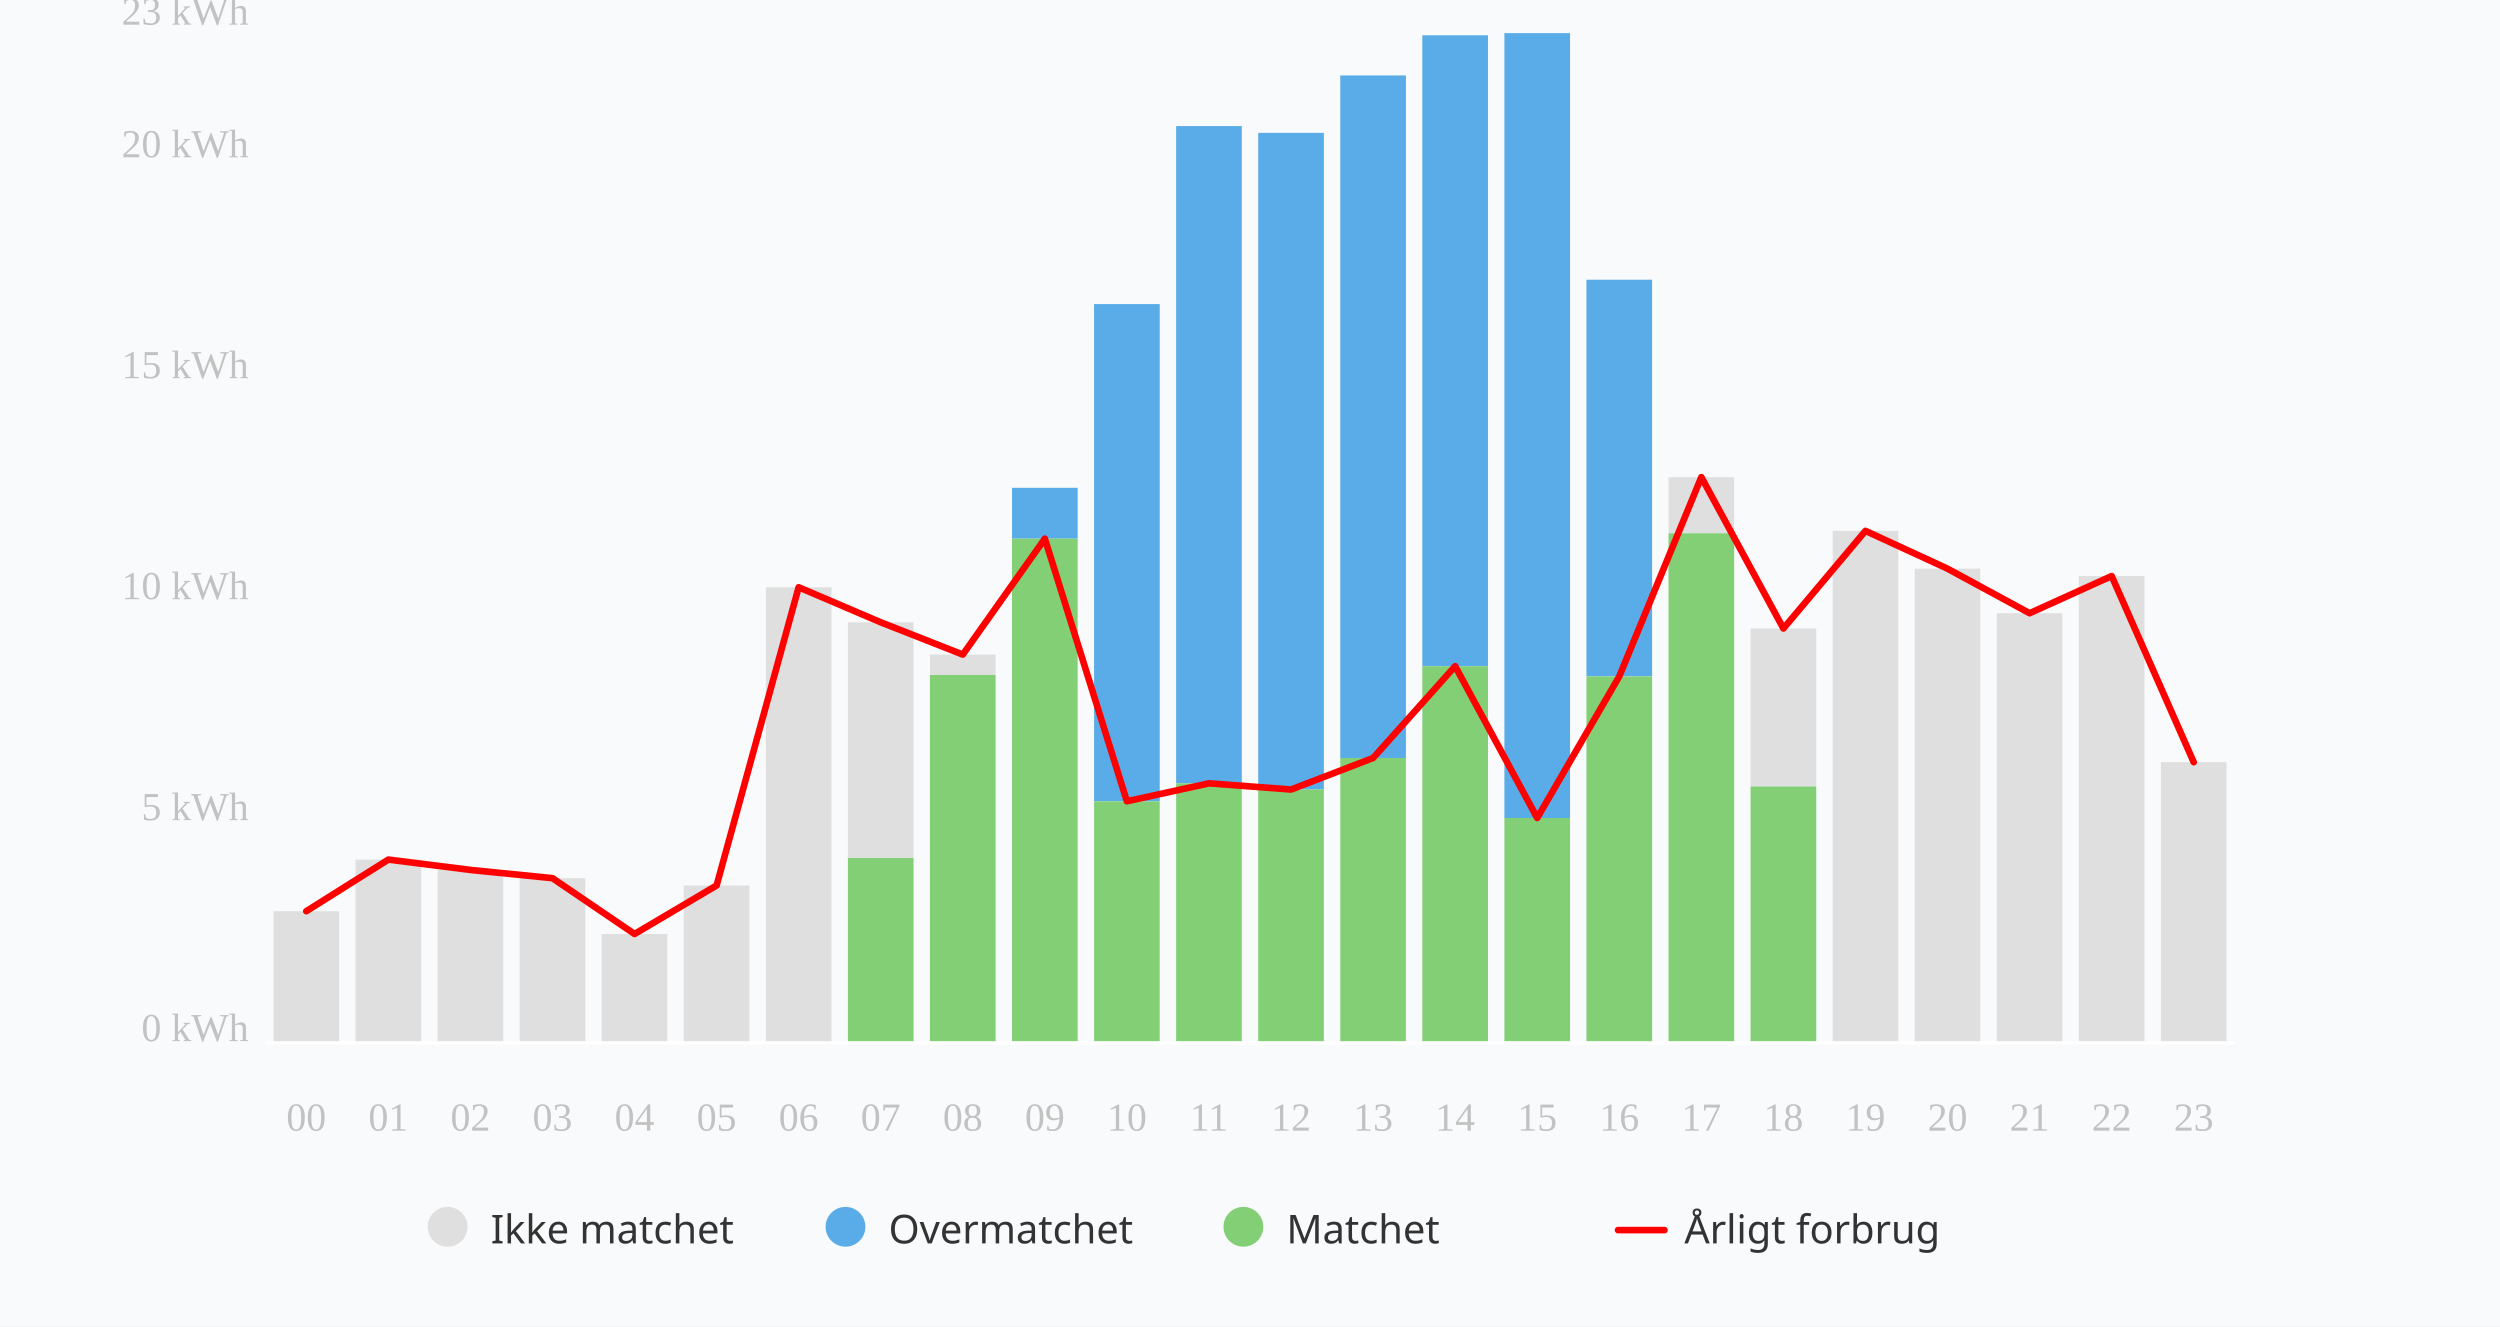
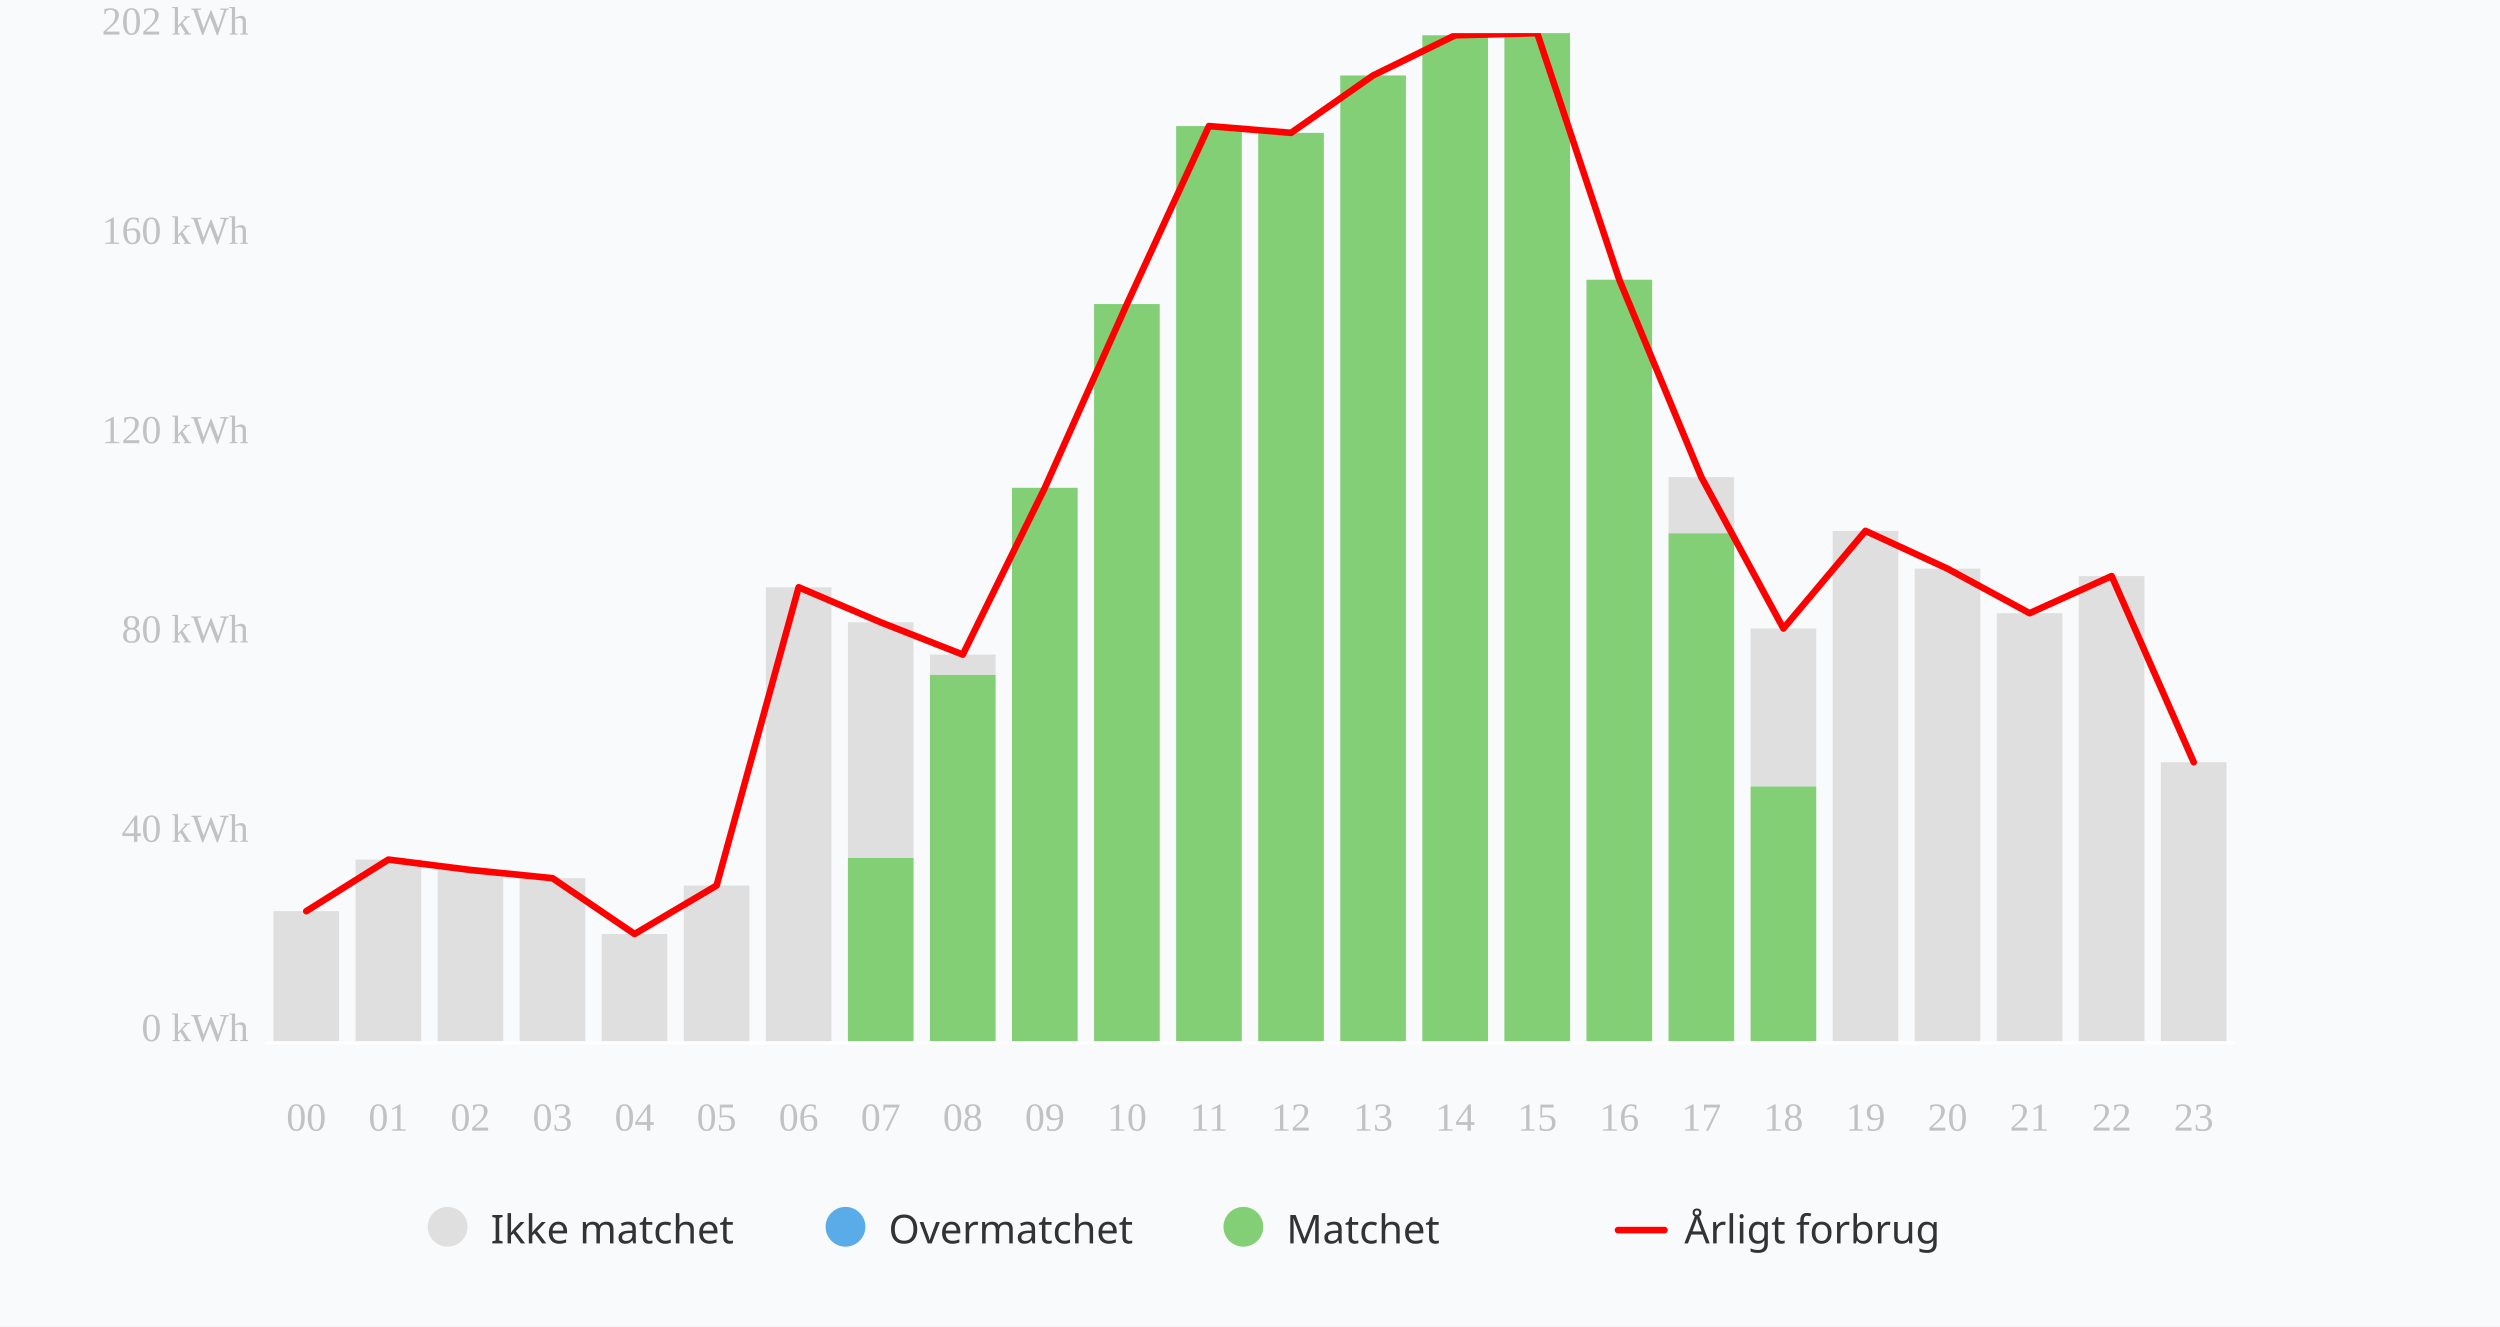
<svg xmlns="http://www.w3.org/2000/svg" class="highcharts-root" viewBox="0 0 754 400" preserveAspectRatio="xMidYMid meet" style="width: 100%; height: auto; display: block;" role="img">
  <defs>
    <filter id="drop-shadow">
      <feDropShadow dx="1" dy="1" flood-color="#000000" flood-opacity="0.75" stdDeviation="2.5" />
    </filter>
    <clipPath id="chart-area">
      <rect x="0" y="0" width="594" height="304" fill="none" />
    </clipPath>
  </defs>
  <rect fill="#F9FAFB" class="highcharts-background" x="0" y="0" width="754" height="400" rx="0" ry="0" />
  <g class="highcharts-grid highcharts-xaxis-grid" data-z-index="1">
    <path fill="none" stroke="#e6e6e6" stroke-width="0" data-z-index="1" class="highcharts-grid-line" d="M 80 10 L 80 314" opacity="1" />
    <path fill="none" stroke="#e6e6e6" stroke-width="0" data-z-index="1" class="highcharts-grid-line" d="M 104.75 10 L 104.75 314" opacity="1" />
    <path fill="none" stroke="#e6e6e6" stroke-width="0" data-z-index="1" class="highcharts-grid-line" d="M 129.5 10 L 129.5 314" opacity="1" />
    <path fill="none" stroke="#e6e6e6" stroke-width="0" data-z-index="1" class="highcharts-grid-line" d="M 154.25 10 L 154.25 314" opacity="1" />
    <path fill="none" stroke="#e6e6e6" stroke-width="0" data-z-index="1" class="highcharts-grid-line" d="M 179 10 L 179 314" opacity="1" />
    <path fill="none" stroke="#e6e6e6" stroke-width="0" data-z-index="1" class="highcharts-grid-line" d="M 203.75 10 L 203.75 314" opacity="1" />
    <path fill="none" stroke="#e6e6e6" stroke-width="0" data-z-index="1" class="highcharts-grid-line" d="M 228.5 10 L 228.5 314" opacity="1" />
    <path fill="none" stroke="#e6e6e6" stroke-width="0" data-z-index="1" class="highcharts-grid-line" d="M 253.25 10 L 253.25 314" opacity="1" />
    <path fill="none" stroke="#e6e6e6" stroke-width="0" data-z-index="1" class="highcharts-grid-line" d="M 278 10 L 278 314" opacity="1" />
    <path fill="none" stroke="#e6e6e6" stroke-width="0" data-z-index="1" class="highcharts-grid-line" d="M 302.75 10 L 302.75 314" opacity="1" />
    <path fill="none" stroke="#e6e6e6" stroke-width="0" data-z-index="1" class="highcharts-grid-line" d="M 327.5 10 L 327.5 314" opacity="1" />
    <path fill="none" stroke="#e6e6e6" stroke-width="0" data-z-index="1" class="highcharts-grid-line" d="M 352.25 10 L 352.25 314" opacity="1" />
    <path fill="none" stroke="#e6e6e6" stroke-width="0" data-z-index="1" class="highcharts-grid-line" d="M 377 10 L 377 314" opacity="1" />
    <path fill="none" stroke="#e6e6e6" stroke-width="0" data-z-index="1" class="highcharts-grid-line" d="M 401.75 10 L 401.75 314" opacity="1" />
    <path fill="none" stroke="#e6e6e6" stroke-width="0" data-z-index="1" class="highcharts-grid-line" d="M 426.5 10 L 426.5 314" opacity="1" />
    <path fill="none" stroke="#e6e6e6" stroke-width="0" data-z-index="1" class="highcharts-grid-line" d="M 451.25 10 L 451.25 314" opacity="1" />
    <path fill="none" stroke="#e6e6e6" stroke-width="0" data-z-index="1" class="highcharts-grid-line" d="M 476 10 L 476 314" opacity="1" />
    <path fill="none" stroke="#e6e6e6" stroke-width="0" data-z-index="1" class="highcharts-grid-line" d="M 500.75 10 L 500.75 314" opacity="1" />
    <path fill="none" stroke="#e6e6e6" stroke-width="0" data-z-index="1" class="highcharts-grid-line" d="M 525.5 10 L 525.5 314" opacity="1" />
    <path fill="none" stroke="#e6e6e6" stroke-width="0" data-z-index="1" class="highcharts-grid-line" d="M 550.25 10 L 550.25 314" opacity="1" />
    <path fill="none" stroke="#e6e6e6" stroke-width="0" data-z-index="1" class="highcharts-grid-line" d="M 575 10 L 575 314" opacity="1" />
    <path fill="none" stroke="#e6e6e6" stroke-width="0" data-z-index="1" class="highcharts-grid-line" d="M 599.75 10 L 599.75 314" opacity="1" />
    <path fill="none" stroke="#e6e6e6" stroke-width="0" data-z-index="1" class="highcharts-grid-line" d="M 624.5 10 L 624.5 314" opacity="1" />
    <path fill="none" stroke="#e6e6e6" stroke-width="0" data-z-index="1" class="highcharts-grid-line" d="M 649.25 10 L 649.25 314" opacity="1" />
    <path fill="none" stroke="#e6e6e6" stroke-width="0" data-z-index="1" class="highcharts-grid-line" d="M 674 10 L 674 314" opacity="1" />
  </g>
  <g class="highcharts-axis highcharts-xaxis" data-z-index="2">
    <path fill="none" class="highcharts-axis-line" stroke="#ffffff" stroke-width="1" d="M 80 314.5 L 674 314.5" />
  </g>
  <g class="highcharts-series-group" data-z-index="3" transform="translate(80,10)">
    <g class="highcharts-series highcharts-series-0 highcharts-column-series" data-z-index="0.1" opacity="1" clip-path="url(#chart-area)">
-       <rect x="2.475" y="264.812" width="19.8" height="39.188" fill="#DFDFDF" />
-       <rect x="27.225" y="249.254" width="19.8" height="54.746" fill="#DFDFDF" />
-       <rect x="51.975" y="252.374" width="19.8" height="51.626" fill="#DFDFDF" />
-       <rect x="76.725" y="254.855" width="19.8" height="49.145" fill="#DFDFDF" />
-       <rect x="101.475" y="271.689" width="19.8" height="32.311" fill="#DFDFDF" />
-       <rect x="126.225" y="257.061" width="19.8" height="46.939" fill="#DFDFDF" />
-       <rect x="150.975" y="167.121" width="19.8" height="136.879" fill="#DFDFDF" />
-       <rect x="175.725" y="177.684" width="19.8" height="71.092" fill="#DFDFDF" />
-       <rect x="200.475" y="187.421" width="19.8" height="6.14" fill="#DFDFDF" />
-       <rect x="423.225" y="133.913" width="19.8" height="16.924" fill="#DFDFDF" />
-       <rect x="447.975" y="179.551" width="19.8" height="47.656" fill="#DFDFDF" />
-       <rect x="472.725" y="150.112" width="19.8" height="153.888" fill="#DFDFDF" />
-       <rect x="497.475" y="161.518" width="19.8" height="142.482" fill="#DFDFDF" />
-       <rect x="522.225" y="174.944" width="19.8" height="129.056" fill="#DFDFDF" />
-       <rect x="546.975" y="163.741" width="19.8" height="140.259" fill="#DFDFDF" />
-       <rect x="571.725" y="219.871" width="19.8" height="84.129" fill="#DFDFDF" />
+       <rect x="2.475" y="264.807" width="19.8" height="39.193" fill="#DFDFDF" />
+       <rect x="27.225" y="249.253" width="19.8" height="54.747" fill="#DFDFDF" />
+       <rect x="51.975" y="252.379" width="19.8" height="51.621" fill="#DFDFDF" />
+       <rect x="76.725" y="254.858" width="19.8" height="49.142" fill="#DFDFDF" />
+       <rect x="101.475" y="271.69" width="19.8" height="32.31" fill="#DFDFDF" />
+       <rect x="126.225" y="257.067" width="19.8" height="46.933" fill="#DFDFDF" />
+       <rect x="150.975" y="167.124" width="19.8" height="136.876" fill="#DFDFDF" />
+       <rect x="175.725" y="177.689" width="19.8" height="71.086" fill="#DFDFDF" />
+       <rect x="200.475" y="187.427" width="19.8" height="6.133" fill="#DFDFDF" />
+       <rect x="423.225" y="133.912" width="19.8" height="16.925" fill="#DFDFDF" />
+       <rect x="447.975" y="179.553" width="19.8" height="47.655" fill="#DFDFDF" />
+       <rect x="472.725" y="150.113" width="19.8" height="153.887" fill="#DFDFDF" />
+       <rect x="497.475" y="161.519" width="19.8" height="142.481" fill="#DFDFDF" />
+       <rect x="522.225" y="174.939" width="19.8" height="129.061" fill="#DFDFDF" />
+       <rect x="546.975" y="163.743" width="19.8" height="140.257" fill="#DFDFDF" />
+       <rect x="571.725" y="219.873" width="19.8" height="84.127" fill="#DFDFDF" />
    </g>
-     <g class="highcharts-series highcharts-series-1 highcharts-column-series" data-z-index="0.1" opacity="1" clip-path="url(#chart-area)">
-       <rect x="225.225" y="137.122" width="19.8" height="15.34" fill="#59ACE8" />
-       <rect x="249.975" y="81.713" width="19.8" height="149.952" fill="#59ACE8" />
-       <rect x="274.725" y="28.024" width="19.8" height="198.229" fill="#59ACE8" />
-       <rect x="299.475" y="30.065" width="19.8" height="198.059" fill="#59ACE8" />
-       <rect x="324.225" y="12.753" width="19.8" height="205.854" fill="#59ACE8" />
-       <rect x="348.975" y="0.641" width="19.8" height="190.282" fill="#59ACE8" />
-       <rect x="373.725" y="-1.4210854715202004E-14" width="19.8" height="236.704" fill="#59ACE8" />
-       <rect x="398.475" y="74.362" width="19.8" height="119.633" fill="#59ACE8" />
-     </g>
+     <g class="highcharts-series highcharts-series-1 highcharts-column-series" data-z-index="0.1" opacity="1" clip-path="url(#chart-area)" />
    <g class="highcharts-series highcharts-series-2 highcharts-column-series" data-z-index="0.1" opacity="1" clip-path="url(#chart-area)">
-       <rect x="175.725" y="248.775" width="19.8" height="55.225" fill="#82CF76" />
+       <rect x="175.725" y="248.776" width="19.8" height="55.224" fill="#82CF76" />
      <rect x="200.475" y="193.561" width="19.8" height="110.439" fill="#82CF76" />
-       <rect x="225.225" y="152.462" width="19.8" height="151.538" fill="#82CF76" />
-       <rect x="249.975" y="231.666" width="19.8" height="72.334" fill="#82CF76" />
-       <rect x="274.725" y="226.252" width="19.8" height="77.748" fill="#82CF76" />
-       <rect x="299.475" y="228.124" width="19.8" height="75.876" fill="#82CF76" />
-       <rect x="324.225" y="218.608" width="19.8" height="85.392" fill="#82CF76" />
-       <rect x="348.975" y="190.923" width="19.8" height="113.077" fill="#82CF76" />
-       <rect x="373.725" y="236.704" width="19.8" height="67.296" fill="#82CF76" />
-       <rect x="398.475" y="193.995" width="19.8" height="110.005" fill="#82CF76" />
+       <rect x="225.225" y="137.122" width="19.8" height="166.878" fill="#82CF76" />
+       <rect x="249.975" y="81.713" width="19.8" height="222.287" fill="#82CF76" />
+       <rect x="274.725" y="28.023" width="19.8" height="275.977" fill="#82CF76" />
+       <rect x="299.475" y="30.065" width="19.8" height="273.935" fill="#82CF76" />
+       <rect x="324.225" y="12.754" width="19.8" height="291.246" fill="#82CF76" />
+       <rect x="348.975" y="0.641" width="19.8" height="303.359" fill="#82CF76" />
+       <rect x="373.725" y="0" width="19.8" height="304" fill="#82CF76" />
+       <rect x="398.475" y="74.362" width="19.8" height="229.638" fill="#82CF76" />
      <rect x="423.225" y="150.837" width="19.8" height="153.163" fill="#82CF76" />
      <rect x="447.975" y="227.207" width="19.8" height="76.793" fill="#82CF76" />
    </g>
    <g class="highcharts-series highcharts-series-3 highcharts-line-series" data-z-index="10" opacity="1" clip-path="url(#chart-area)">
-       <path fill="none" class="highcharts-graph" d="M 12.375,264.812 37.125,249.254 61.875,252.374 86.625,254.855 111.375,271.689 136.125,257.061 160.875,167.121 185.625,177.684 210.375,187.421 235.125,152.462 259.875,231.666 284.625,226.252 309.375,228.124 334.125,218.608 358.875,190.923 383.625,236.704 408.375,193.995 433.125,133.913 457.875,179.551 482.625,150.112 507.375,161.518 532.125,174.944 556.875,163.741 581.625,219.871" stroke="#FF0000" stroke-width="2" stroke-linejoin="round" stroke-linecap="round" />
+       <path fill="none" class="highcharts-graph" d="M 12.375,264.807 37.125,249.253 61.875,252.379 86.625,254.858 111.375,271.69 136.125,257.067 160.875,167.124 185.625,177.689 210.375,187.427 235.125,137.122 259.875,81.713 284.625,28.023 309.375,30.065 334.125,12.754 358.875,0.641 383.625,0 408.375,74.362 433.125,133.912 457.875,179.553 482.625,150.113 507.375,161.519 532.125,174.939 556.875,163.743 581.625,219.873" stroke="#FF0000" stroke-width="2" stroke-linejoin="round" stroke-linecap="round" />
    </g>
  </g>
  <g class="highcharts-axis-labels highcharts-xaxis-labels" data-z-index="7">
    <text x="92.375" y="341" text-anchor="middle" style="cursor: default; font-size: 12px; fill: rgb(194,194,194);">00</text>
    <text x="117.125" y="341" text-anchor="middle" style="cursor: default; font-size: 12px; fill: rgb(194,194,194);">01</text>
    <text x="141.875" y="341" text-anchor="middle" style="cursor: default; font-size: 12px; fill: rgb(194,194,194);">02</text>
    <text x="166.625" y="341" text-anchor="middle" style="cursor: default; font-size: 12px; fill: rgb(194,194,194);">03</text>
    <text x="191.375" y="341" text-anchor="middle" style="cursor: default; font-size: 12px; fill: rgb(194,194,194);">04</text>
    <text x="216.125" y="341" text-anchor="middle" style="cursor: default; font-size: 12px; fill: rgb(194,194,194);">05</text>
    <text x="240.875" y="341" text-anchor="middle" style="cursor: default; font-size: 12px; fill: rgb(194,194,194);">06</text>
    <text x="265.625" y="341" text-anchor="middle" style="cursor: default; font-size: 12px; fill: rgb(194,194,194);">07</text>
    <text x="290.375" y="341" text-anchor="middle" style="cursor: default; font-size: 12px; fill: rgb(194,194,194);">08</text>
    <text x="315.125" y="341" text-anchor="middle" style="cursor: default; font-size: 12px; fill: rgb(194,194,194);">09</text>
    <text x="339.875" y="341" text-anchor="middle" style="cursor: default; font-size: 12px; fill: rgb(194,194,194);">10</text>
    <text x="364.625" y="341" text-anchor="middle" style="cursor: default; font-size: 12px; fill: rgb(194,194,194);">11</text>
    <text x="389.375" y="341" text-anchor="middle" style="cursor: default; font-size: 12px; fill: rgb(194,194,194);">12</text>
    <text x="414.125" y="341" text-anchor="middle" style="cursor: default; font-size: 12px; fill: rgb(194,194,194);">13</text>
    <text x="438.875" y="341" text-anchor="middle" style="cursor: default; font-size: 12px; fill: rgb(194,194,194);">14</text>
    <text x="463.625" y="341" text-anchor="middle" style="cursor: default; font-size: 12px; fill: rgb(194,194,194);">15</text>
    <text x="488.375" y="341" text-anchor="middle" style="cursor: default; font-size: 12px; fill: rgb(194,194,194);">16</text>
    <text x="513.125" y="341" text-anchor="middle" style="cursor: default; font-size: 12px; fill: rgb(194,194,194);">17</text>
    <text x="537.875" y="341" text-anchor="middle" style="cursor: default; font-size: 12px; fill: rgb(194,194,194);">18</text>
    <text x="562.625" y="341" text-anchor="middle" style="cursor: default; font-size: 12px; fill: rgb(194,194,194);">19</text>
    <text x="587.375" y="341" text-anchor="middle" style="cursor: default; font-size: 12px; fill: rgb(194,194,194);">20</text>
    <text x="612.125" y="341" text-anchor="middle" style="cursor: default; font-size: 12px; fill: rgb(194,194,194);">21</text>
    <text x="636.875" y="341" text-anchor="middle" style="cursor: default; font-size: 12px; fill: rgb(194,194,194);">22</text>
    <text x="661.625" y="341" text-anchor="middle" style="cursor: default; font-size: 12px; fill: rgb(194,194,194);">23</text>
  </g>
  <g class="highcharts-legend" data-z-index="7" transform="translate(119,355)">
    <rect fill="none" class="highcharts-legend-box" rx="0" ry="0" stroke="#999999" stroke-width="0" x="0" y="0" width="517" height="30" />
    <g data-z-index="1">
      <g>
        <g class="highcharts-legend-item highcharts-column-series" data-z-index="1" transform="translate(8,3)">
          <text x="21" y="17" text-anchor="start" data-z-index="2" style="font-size: 12px; font-family: OpenSansNormal; fill: rgb(51, 51, 51);">Ikke matchet</text>
          <rect x="2" y="6" rx="6" ry="6" width="12" height="12" fill="#DFDFDF" class="highcharts-point" data-z-index="3" />
        </g>
        <g class="highcharts-legend-item highcharts-column-series" data-z-index="1" transform="translate(128,3)">
          <text x="21" y="17" text-anchor="start" data-z-index="2" style="font-size: 12px; font-family: OpenSansNormal; fill: rgb(51, 51, 51);">Overmatchet</text>
          <rect x="2" y="6" rx="6" ry="6" width="12" height="12" fill="#59ACE8" class="highcharts-point" data-z-index="3" />
        </g>
        <g class="highcharts-legend-item highcharts-column-series" data-z-index="1" transform="translate(248,3)">
          <text x="21" y="17" text-anchor="start" data-z-index="2" style="font-size: 12px; font-family: OpenSansNormal; fill: rgb(51, 51, 51);">Matchet</text>
          <rect x="2" y="6" rx="6" ry="6" width="12" height="12" fill="#82CF76" class="highcharts-point" data-z-index="3" />
        </g>
        <g class="highcharts-legend-item highcharts-line-series" data-z-index="1" transform="translate(368,3)">
          <path fill="none" class="highcharts-graph" stroke-width="2" stroke-linecap="round" d="M 1 13 L 15 13" stroke="#FF0000" />
          <text x="21" y="17" text-anchor="start" data-z-index="2" style="font-size: 12px; font-family: OpenSansNormal; fill: rgb(51, 51, 51);">Årligt forbrug</text>
        </g>
      </g>
    </g>
  </g>
  <g class="highcharts-axis-labels highcharts-yaxis-labels" data-z-index="7">
    <text x="75" y="314" text-anchor="end" style="font-size: 12px; fill: rgb(194,194,194);">0 kWh</text>
-     <text x="75" y="247.357" text-anchor="end" style="font-size: 12px; fill: rgb(194,194,194);">5 kWh</text>
-     <text x="75" y="180.713" text-anchor="end" style="font-size: 12px; fill: rgb(194,194,194);">10 kWh</text>
-     <text x="75" y="114.07" text-anchor="end" style="font-size: 12px; fill: rgb(194,194,194);">15 kWh</text>
-     <text x="75" y="47.427" text-anchor="end" style="font-size: 12px; fill: rgb(194,194,194);">20 kWh</text>
-     <text x="75" y="7.441" text-anchor="end" style="font-size: 12px; fill: rgb(194,194,194);">23 kWh</text>
+     <text x="75" y="253.888" text-anchor="end" style="font-size: 12px; fill: rgb(194,194,194);">40 kWh</text>
+     <text x="75" y="193.776" text-anchor="end" style="font-size: 12px; fill: rgb(194,194,194);">80 kWh</text>
+     <text x="75" y="133.663" text-anchor="end" style="font-size: 12px; fill: rgb(194,194,194);">120 kWh</text>
+     <text x="75" y="73.551" text-anchor="end" style="font-size: 12px; fill: rgb(194,194,194);">160 kWh</text>
+     <text x="75" y="10.433" text-anchor="end" style="font-size: 12px; fill: rgb(194,194,194);">202 kWh</text>
  </g>
  <g class="highcharts-axis highcharts-yaxis-left">
    <line x1="80" y1="10" x2="80" y2="314" stroke="FFA500" stroke-width="2" />
  </g>
</svg>
